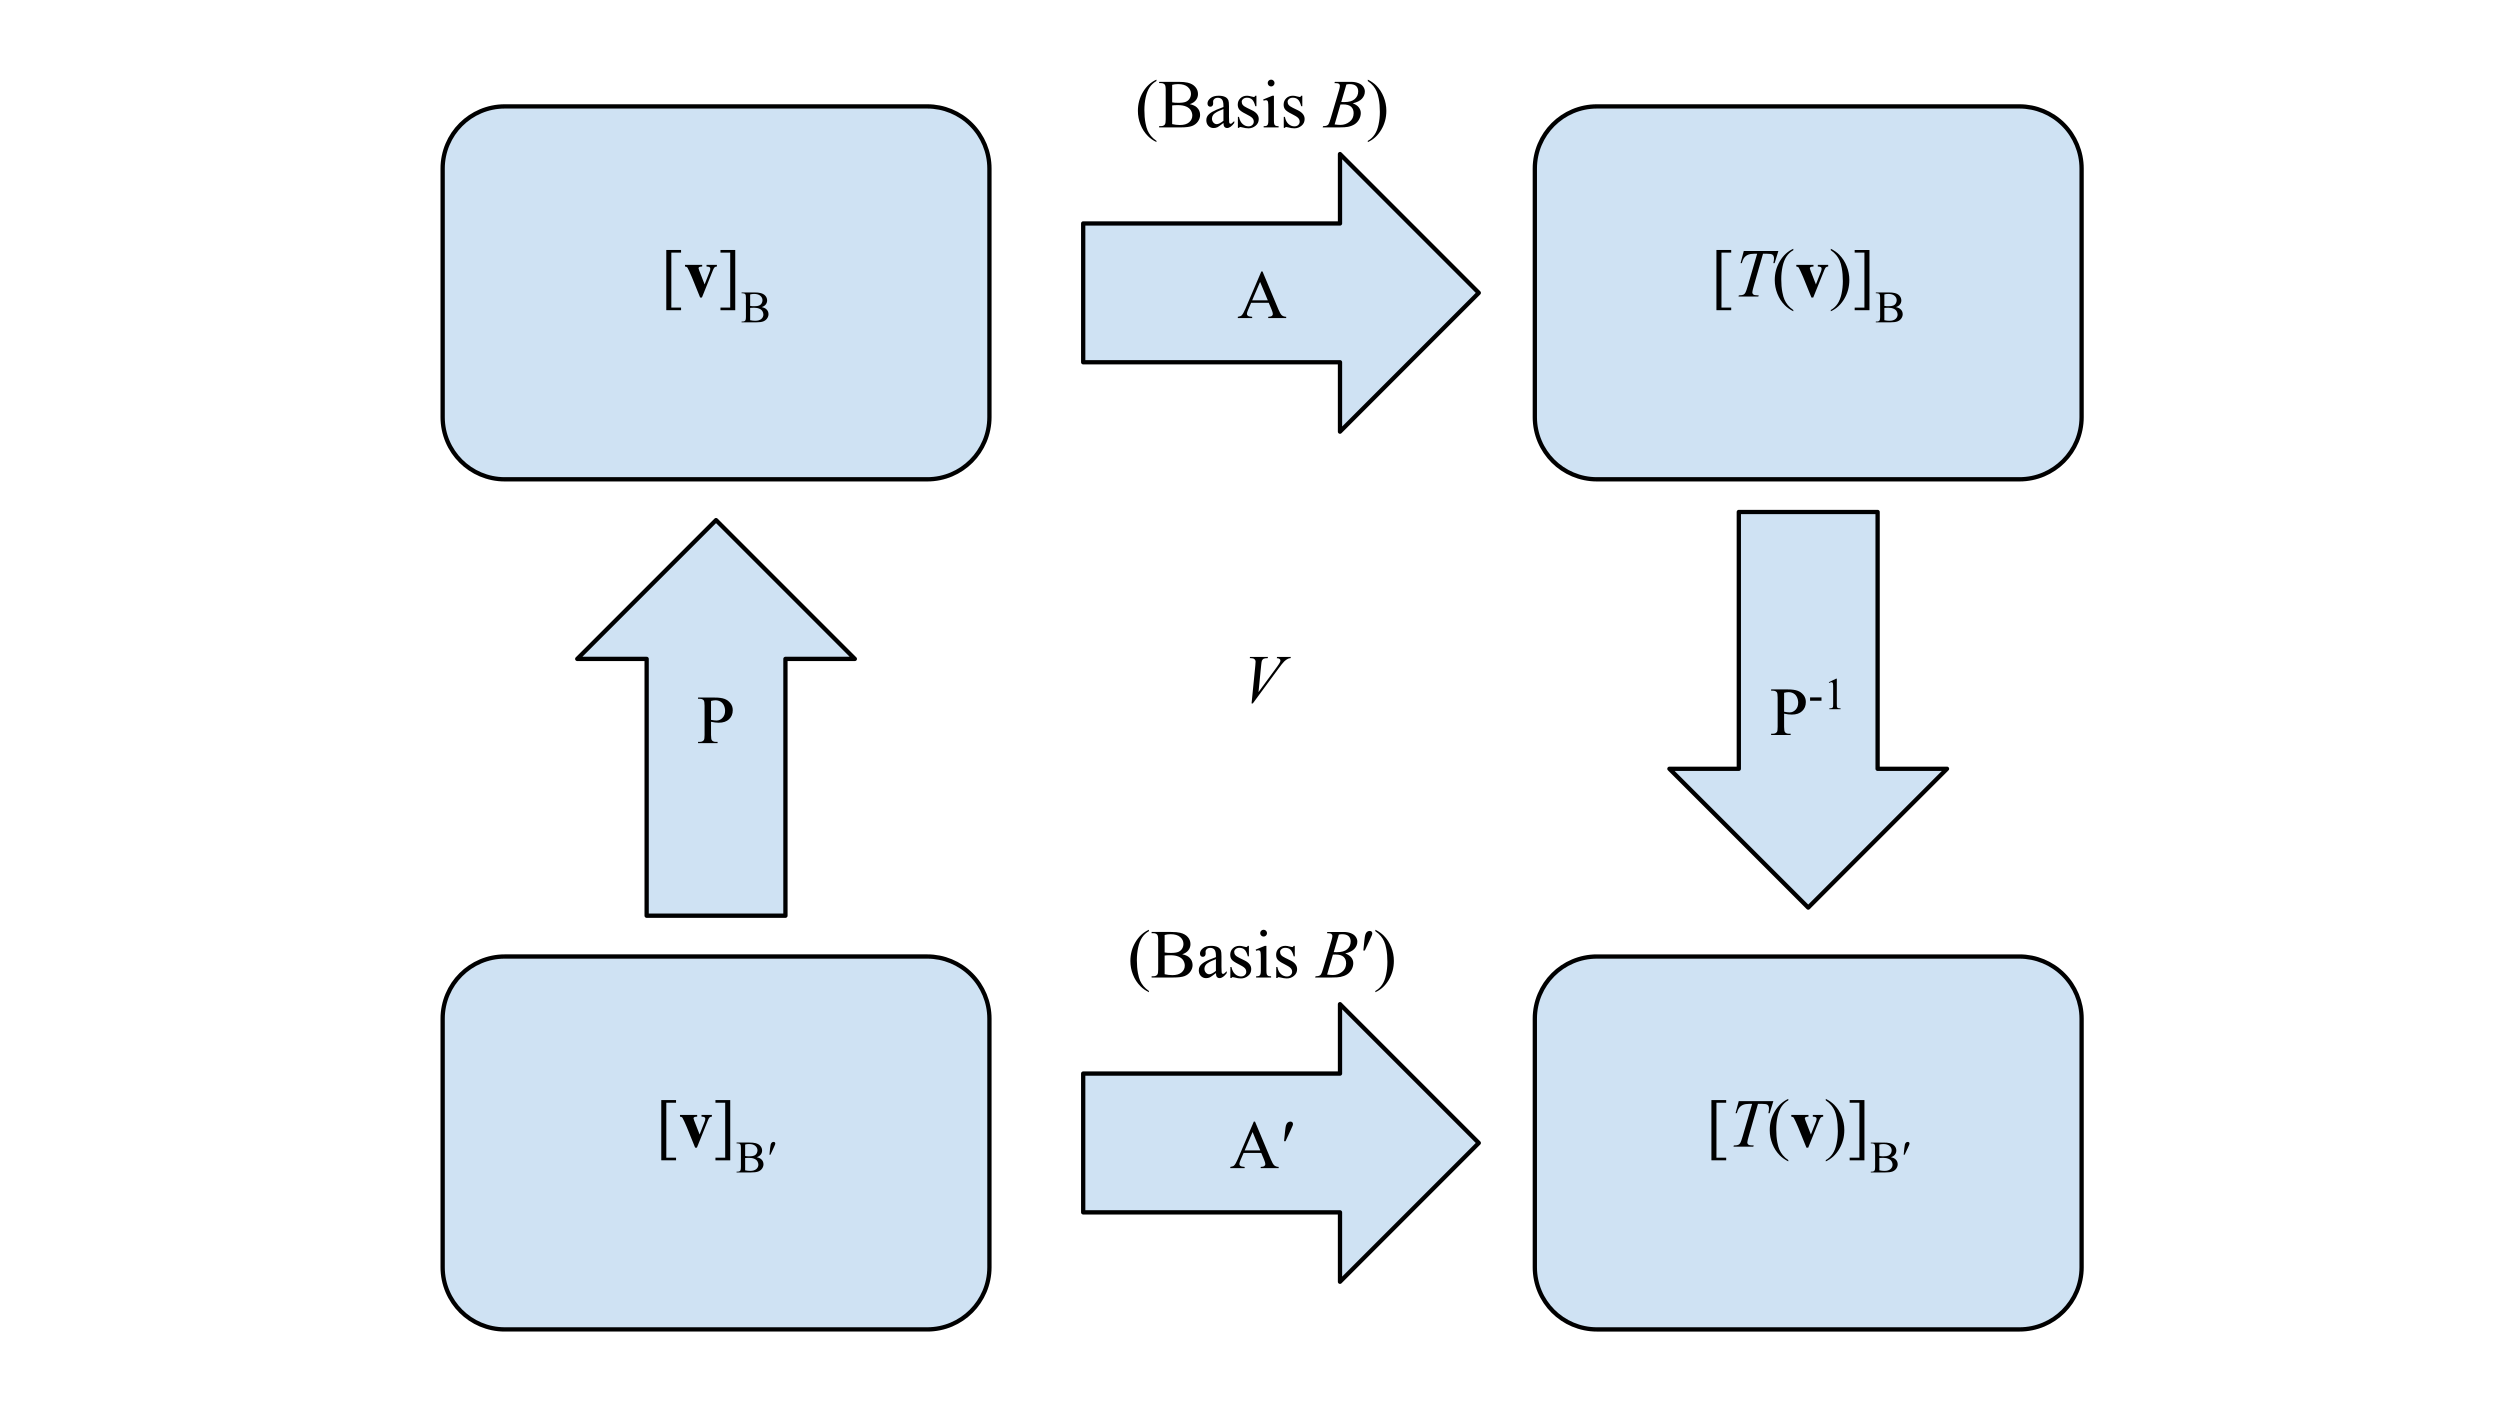
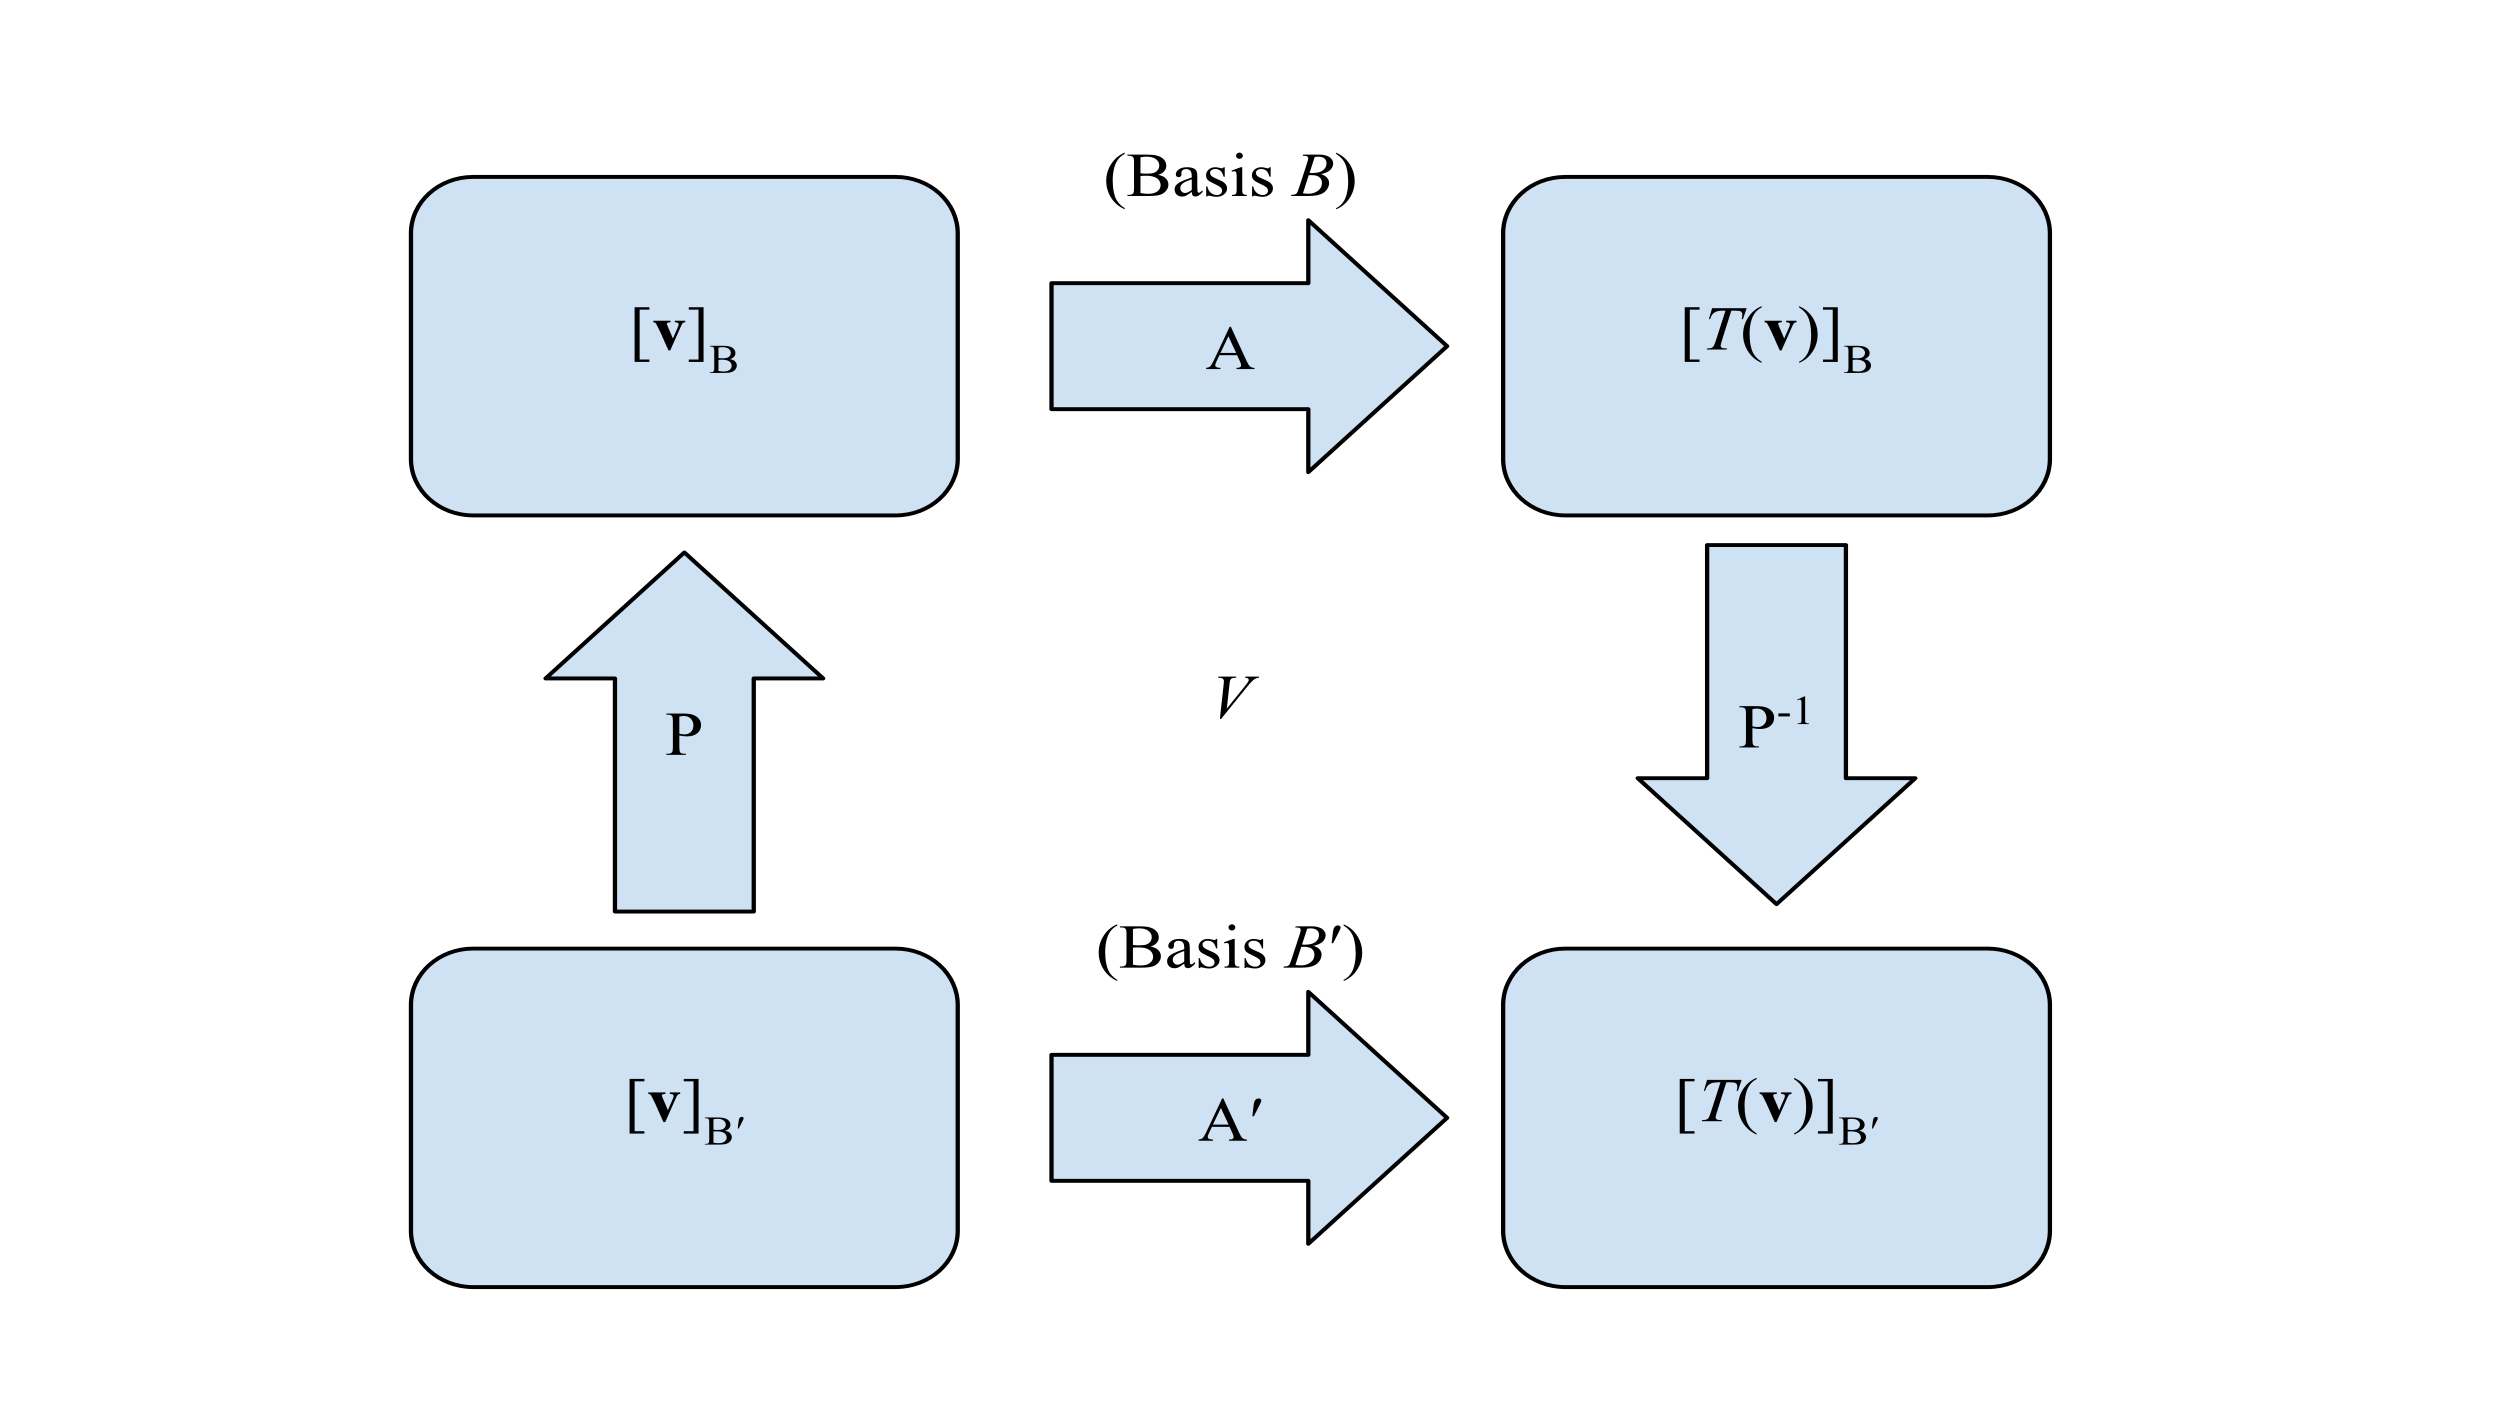
<svg xmlns="http://www.w3.org/2000/svg" version="1.1" viewBox="0 0 1920 1080" fill="none" stroke="none" stroke-linecap="square" stroke-miterlimit="10" id="svg127" width="1920" height="1080">
  <defs id="defs131" />
  <clipPath id="p.0">
    <path d="M 0,0 H 960 V 720 H 0 Z" clip-rule="nonzero" id="path2" />
  </clipPath>
-   <g clip-path="url(#p.0)" id="g125" transform="matrix(1.650879,0,0,1.650879,191.3789,-49.20385)">
+   <g clip-path="url(#p.0)" id="g125" transform="matrix(1.650879,0,0,1.498568,167.043,17.028)">
    <path fill="#000000" fill-opacity="0" d="M 0,0 H 960 V 720 H 0 Z" fill-rule="nonzero" id="path5" />
    <path fill="#cfe2f3" d="m 90,108.218 v 0 c 0,-15.969 12.945,-28.914 28.914,-28.914 h 196.534 c 7.668,0 15.023,3.046 20.445,8.469 5.422,5.422 8.469,12.777 8.469,20.445 v 115.652 c 0,15.969 -12.945,28.914 -28.914,28.914 H 118.914 C 102.945,252.785 90,239.84 90,223.871 Z" fill-rule="nonzero" id="path7" />
    <path stroke="#000000" stroke-width="2" stroke-linejoin="round" stroke-linecap="butt" d="m 90,108.218 v 0 c 0,-15.969 12.945,-28.914 28.914,-28.914 h 196.534 c 7.668,0 15.023,3.046 20.445,8.469 5.422,5.422 8.469,12.777 8.469,20.445 v 115.652 c 0,15.969 -12.945,28.914 -28.914,28.914 H 118.914 C 102.945,252.785 90,239.84 90,223.871 Z" fill-rule="nonzero" id="path9" />
    <path fill="#cfe2f3" d="m 598.087,108.218 v 0 c 0,-15.969 12.945,-28.914 28.914,-28.914 h 196.534 c 7.668,0 15.023,3.046 20.445,8.469 5.422,5.422 8.469,12.777 8.469,20.445 v 115.652 c 0,15.969 -12.945,28.914 -28.914,28.914 h -196.534 c -15.969,0 -28.914,-12.945 -28.914,-28.914 z" fill-rule="nonzero" id="path11" />
    <path stroke="#000000" stroke-width="2" stroke-linejoin="round" stroke-linecap="butt" d="m 598.087,108.218 v 0 c 0,-15.969 12.945,-28.914 28.914,-28.914 h 196.534 c 7.668,0 15.023,3.046 20.445,8.469 5.422,5.422 8.469,12.777 8.469,20.445 v 115.652 c 0,15.969 -12.945,28.914 -28.914,28.914 h -196.534 c -15.969,0 -28.914,-12.945 -28.914,-28.914 z" fill-rule="nonzero" id="path13" />
    <path fill="#000000" fill-opacity="0" d="M 660.701,101.478 H 789.835 V 230.612 H 660.701 Z" fill-rule="nonzero" id="path15" />
    <path fill="#000000" d="m 689.444,174.108 h -6.875 v -28.016 h 6.875 v 1.234 h -4.531 v 25.562 h 4.531 z" fill-rule="nonzero" id="path17" />
    <path fill="#000000" d="m 695.288,146.577 h 16.094 l -1.734,5.625 h -0.594 q 0.297,-1.234 0.297,-2.203 0,-1.141 -0.703,-1.719 -0.531,-0.438 -2.734,-0.438 h -1.672 l -4.188,14.594 q -0.797,2.75 -0.797,3.391 0,0.594 0.5,0.984 0.5,0.375 1.766,0.375 h 0.719 l -0.188,0.578 h -9.219 l 0.172,-0.578 h 0.406 q 1.219,0 1.875,-0.391 0.453,-0.266 0.812,-0.953 0.375,-0.703 1.031,-2.953 l 4.391,-15.047 h -1.266 q -1.828,0 -2.953,0.469 -1.109,0.469 -1.797,1.359 -0.688,0.891 -1.125,2.531 h -0.578 z" fill-rule="nonzero" id="path19" />
    <path fill="#000000" d="m 718.335,174.03 v 0.578 q -2.359,-1.188 -3.938,-2.781 -2.25,-2.266 -3.469,-5.344 -1.219,-3.078 -1.219,-6.391 0,-4.844 2.391,-8.828 2.391,-4 6.234,-5.719 v 0.656 q -1.922,1.062 -3.156,2.906 -1.234,1.844 -1.844,4.672 -0.609,2.828 -0.609,5.906 0,3.344 0.516,6.078 0.406,2.156 0.984,3.453 0.578,1.312 1.547,2.516 0.984,1.203 2.562,2.297 z" fill-rule="nonzero" id="path21" />
    <path fill="#000000" d="m 734.569,153.015 v 0.766 q -0.734,0.062 -1.094,0.391 -0.344,0.312 -0.766,1.375 l -5.109,12.672 h -0.828 l -3.844,-9.484 q -0.359,-0.922 -1.188,-2.688 -0.828,-1.781 -0.891,-1.781 -0.266,-0.359 -1.125,-0.484 v -0.766 h 8 v 0.766 q -0.516,0.062 -0.578,0.062 -1.125,0.094 -1.125,0.766 0,0.234 0.297,1 l 2.531,6.5 2.297,-5.828 q 0.359,-0.906 0.359,-1.438 0,-0.578 -0.375,-0.781 -0.359,-0.219 -1.391,-0.281 v -0.766 z" fill-rule="nonzero" id="path23" />
    <path fill="#000000" d="m 735.772,146.202 v -0.656 q 2.375,1.172 3.953,2.766 2.234,2.281 3.453,5.359 1.219,3.062 1.219,6.391 0,4.844 -2.391,8.828 -2.375,4 -6.234,5.719 v -0.578 q 1.922,-1.078 3.156,-2.922 1.25,-1.828 1.844,-4.656 0.609,-2.844 0.609,-5.922 0,-3.328 -0.516,-6.078 -0.391,-2.156 -0.984,-3.453 -0.578,-1.297 -1.547,-2.5 -0.969,-1.203 -2.562,-2.297 z m 11.109,-0.109 h 6.875 v 28.031 h -6.875 v -1.234 h 4.531 v -25.562 h -4.531 z" fill-rule="nonzero" id="path25" />
    <path fill="#000000" d="m 766.069,172.671 q 1.438,0.312 2.156,0.984 1,0.938 1,2.312 0,1.031 -0.656,1.984 -0.656,0.938 -1.797,1.375 -1.141,0.438 -3.5,0.438 h -6.562 v -0.375 h 0.531 q 0.875,0 1.25,-0.562 0.234,-0.359 0.234,-1.531 v -8.969 q 0,-1.297 -0.297,-1.641 -0.406,-0.453 -1.188,-0.453 h -0.531 v -0.375 h 6.016 q 1.688,0 2.688,0.25 1.547,0.359 2.359,1.312 0.812,0.938 0.812,2.156 0,1.047 -0.641,1.875 -0.641,0.812 -1.875,1.219 z m -5.375,-0.562 q 0.375,0.078 0.859,0.125 0.5,0.031 1.078,0.031 1.5,0 2.25,-0.328 0.75,-0.328 1.141,-0.984 0.406,-0.672 0.406,-1.469 0,-1.219 -1,-2.078 -0.984,-0.859 -2.891,-0.859 -1.031,0 -1.844,0.234 z m 0,6.656 q 1.188,0.266 2.344,0.266 1.859,0 2.828,-0.828 0.984,-0.844 0.984,-2.062 0,-0.812 -0.453,-1.562 -0.438,-0.75 -1.438,-1.172 -0.984,-0.438 -2.453,-0.438 -0.641,0 -1.094,0.031 -0.438,0.016 -0.719,0.062 z" fill-rule="nonzero" id="path27" />
    <path fill="#cfe2f3" d="m 598.087,503.696 v 0 c 0,-15.969 12.945,-28.914 28.914,-28.914 h 196.534 c 7.668,0 15.023,3.046 20.445,8.469 5.422,5.422 8.469,12.777 8.469,20.445 v 115.652 c 0,15.969 -12.945,28.914 -28.914,28.914 h -196.534 c -15.969,0 -28.914,-12.945 -28.914,-28.914 z" fill-rule="nonzero" id="path29" />
    <path stroke="#000000" stroke-width="2" stroke-linejoin="round" stroke-linecap="butt" d="m 598.087,503.696 v 0 c 0,-15.969 12.945,-28.914 28.914,-28.914 h 196.534 c 7.668,0 15.023,3.046 20.445,8.469 5.422,5.422 8.469,12.777 8.469,20.445 v 115.652 c 0,15.969 -12.945,28.914 -28.914,28.914 h -196.534 c -15.969,0 -28.914,-12.945 -28.914,-28.914 z" fill-rule="nonzero" id="path31" />
    <path fill="#000000" fill-opacity="0" d="M 660.701,496.955 H 789.835 V 626.089 H 660.701 Z" fill-rule="nonzero" id="path33" />
    <path fill="#000000" d="m 687.111,569.586 h -6.875 v -28.016 h 6.875 v 1.234 h -4.531 v 25.562 h 4.531 z" fill-rule="nonzero" id="path35" />
    <path fill="#000000" d="m 692.955,542.055 h 16.094 l -1.734,5.625 h -0.594 q 0.297,-1.234 0.297,-2.203 0,-1.141 -0.703,-1.719 -0.531,-0.438 -2.734,-0.438 h -1.672 l -4.188,14.594 q -0.797,2.75 -0.797,3.391 0,0.594 0.5,0.984 0.5,0.375 1.766,0.375 h 0.719 l -0.188,0.578 h -9.219 l 0.172,-0.578 h 0.406 q 1.219,0 1.875,-0.391 0.453,-0.266 0.812,-0.953 0.375,-0.703 1.031,-2.953 l 4.391,-15.047 h -1.266 q -1.828,0 -2.953,0.469 -1.109,0.469 -1.797,1.359 -0.688,0.891 -1.125,2.531 h -0.578 z" fill-rule="nonzero" id="path37" />
    <path fill="#000000" d="m 716.002,569.508 v 0.578 q -2.359,-1.188 -3.938,-2.781 -2.25,-2.266 -3.469,-5.344 -1.219,-3.078 -1.219,-6.391 0,-4.844 2.391,-8.828 2.391,-4 6.234,-5.719 v 0.656 q -1.922,1.062 -3.156,2.906 -1.234,1.844 -1.844,4.672 -0.609,2.828 -0.609,5.906 0,3.344 0.516,6.078 0.406,2.156 0.984,3.453 0.578,1.312 1.547,2.516 0.984,1.203 2.562,2.297 z" fill-rule="nonzero" id="path39" />
    <path fill="#000000" d="m 732.236,548.492 v 0.766 q -0.734,0.062 -1.094,0.391 -0.344,0.312 -0.766,1.375 l -5.109,12.672 h -0.828 l -3.844,-9.484 q -0.359,-0.922 -1.188,-2.688 -0.828,-1.781 -0.891,-1.781 -0.266,-0.359 -1.125,-0.484 v -0.766 h 8 v 0.766 q -0.516,0.062 -0.578,0.062 -1.125,0.094 -1.125,0.766 0,0.234 0.297,1 l 2.531,6.5 2.297,-5.828 q 0.359,-0.906 0.359,-1.438 0,-0.578 -0.375,-0.781 -0.359,-0.219 -1.391,-0.281 v -0.766 z" fill-rule="nonzero" id="path41" />
    <path fill="#000000" d="m 733.439,541.68 v -0.656 q 2.375,1.172 3.953,2.766 2.234,2.281 3.453,5.359 1.219,3.062 1.219,6.391 0,4.844 -2.391,8.828 -2.375,4 -6.234,5.719 v -0.578 q 1.922,-1.078 3.156,-2.922 1.25,-1.828 1.844,-4.656 0.609,-2.844 0.609,-5.922 0,-3.328 -0.516,-6.078 -0.391,-2.156 -0.984,-3.453 -0.578,-1.297 -1.547,-2.5 -0.969,-1.203 -2.562,-2.297 z m 11.109,-0.109 h 6.875 v 28.031 h -6.875 v -1.234 h 4.531 v -25.562 h -4.531 z" fill-rule="nonzero" id="path43" />
    <path fill="#000000" d="m 763.736,568.149 q 1.438,0.312 2.156,0.984 1,0.938 1,2.312 0,1.031 -0.656,1.984 -0.656,0.938 -1.797,1.375 -1.141,0.438 -3.5,0.438 h -6.562 v -0.375 h 0.531 q 0.875,0 1.25,-0.562 0.234,-0.359 0.234,-1.531 v -8.969 q 0,-1.297 -0.297,-1.641 -0.406,-0.453 -1.188,-0.453 h -0.531 v -0.375 h 6.016 q 1.688,0 2.688,0.25 1.547,0.359 2.359,1.312 0.812,0.938 0.812,2.156 0,1.047 -0.641,1.875 -0.641,0.812 -1.875,1.219 z m -5.375,-0.562 q 0.375,0.078 0.859,0.125 0.5,0.031 1.078,0.031 1.5,0 2.25,-0.328 0.75,-0.328 1.141,-0.984 0.406,-0.672 0.406,-1.469 0,-1.219 -1,-2.078 -0.984,-0.859 -2.891,-0.859 -1.031,0 -1.844,0.234 z m 0,6.656 q 1.188,0.266 2.344,0.266 1.859,0 2.828,-0.828 0.984,-0.844 0.984,-2.062 0,-0.812 -0.453,-1.562 -0.438,-0.75 -1.438,-1.172 -0.984,-0.438 -2.453,-0.438 -0.641,0 -1.094,0.031 -0.438,0.016 -0.719,0.062 z m 11.304,-7.234 0.312,-3.031 q 0.141,-1.312 0.266,-1.75 0.203,-0.641 0.547,-0.922 0.359,-0.281 0.797,-0.281 0.375,0 0.578,0.203 0.219,0.203 0.219,0.516 0,0.234 -0.094,0.516 -0.141,0.406 -0.766,1.719 l -1.406,3.031 z" fill-rule="nonzero" id="path45" />
    <path fill="#cfe2f3" d="m 90,503.693 v 0 c 0,-15.969 12.945,-28.914 28.914,-28.914 h 196.534 c 7.668,0 15.023,3.046 20.445,8.469 5.422,5.422 8.469,12.777 8.469,20.445 v 115.652 c 0,15.969 -12.945,28.914 -28.914,28.914 H 118.914 C 102.945,648.26 90,635.315 90,619.346 Z" fill-rule="nonzero" id="path47" />
    <path stroke="#000000" stroke-width="2" stroke-linejoin="round" stroke-linecap="butt" d="m 90,503.693 v 0 c 0,-15.969 12.945,-28.914 28.914,-28.914 h 196.534 c 7.668,0 15.023,3.046 20.445,8.469 5.422,5.422 8.469,12.777 8.469,20.445 v 115.652 c 0,15.969 -12.945,28.914 -28.914,28.914 H 118.914 C 102.945,648.26 90,635.315 90,619.346 Z" fill-rule="nonzero" id="path49" />
    <path fill="#000000" fill-opacity="0" d="M 152.614,496.953 H 281.748 V 626.087 H 152.614 Z" fill-rule="nonzero" id="path51" />
    <path fill="#000000" d="m 198.579,569.583 h -6.875 v -28.016 h 6.875 v 1.234 h -4.531 v 25.562 h 4.531 z" fill-rule="nonzero" id="path53" />
    <path fill="#000000" d="m 215.251,548.49 v 0.766 q -0.734,0.062 -1.094,0.391 -0.344,0.312 -0.766,1.375 l -5.109,12.672 h -0.828 l -3.844,-9.484 q -0.359,-0.922 -1.188,-2.688 -0.828,-1.781 -0.891,-1.781 -0.266,-0.359 -1.125,-0.484 v -0.766 h 8 v 0.766 q -0.516,0.062 -0.578,0.062 -1.125,0.094 -1.125,0.766 0,0.234 0.297,1 l 2.531,6.5 2.297,-5.828 q 0.359,-0.906 0.359,-1.438 0,-0.578 -0.375,-0.781 -0.359,-0.219 -1.391,-0.281 v -0.766 z" fill-rule="nonzero" id="path55" />
    <path fill="#000000" d="m 216.907,541.568 h 6.875 v 28.031 h -6.875 v -1.234 h 4.531 v -25.562 h -4.531 z" fill-rule="nonzero" id="path57" />
    <path fill="#000000" d="m 236.095,568.146 q 1.438,0.312 2.156,0.984 1,0.938 1,2.312 0,1.031 -0.656,1.984 -0.656,0.938 -1.797,1.375 -1.141,0.438 -3.5,0.438 h -6.562 v -0.375 h 0.531 q 0.875,0 1.25,-0.562 0.234,-0.359 0.234,-1.531 v -8.969 q 0,-1.297 -0.297,-1.641 -0.406,-0.453 -1.188,-0.453 h -0.531 v -0.375 h 6.016 q 1.688,0 2.688,0.25 1.547,0.359 2.359,1.312 0.812,0.938 0.812,2.156 0,1.047 -0.641,1.875 -0.641,0.812 -1.875,1.219 z m -5.375,-0.562 q 0.375,0.078 0.859,0.125 0.5,0.031 1.078,0.031 1.5,0 2.25,-0.328 0.75,-0.328 1.141,-0.984 0.406,-0.672 0.406,-1.469 0,-1.219 -1,-2.078 -0.984,-0.859 -2.891,-0.859 -1.031,0 -1.844,0.234 z m 0,6.656 q 1.188,0.266 2.344,0.266 1.859,0 2.828,-0.828 0.984,-0.844 0.984,-2.062 0,-0.812 -0.453,-1.562 -0.438,-0.75 -1.438,-1.172 -0.984,-0.438 -2.453,-0.438 -0.641,0 -1.094,0.031 -0.438,0.016 -0.719,0.062 z m 11.304,-7.234 0.312,-3.031 q 0.141,-1.312 0.266,-1.75 0.203,-0.641 0.547,-0.922 0.359,-0.281 0.797,-0.281 0.375,0 0.578,0.203 0.219,0.203 0.219,0.516 0,0.234 -0.094,0.516 -0.141,0.406 -0.766,1.719 l -1.406,3.031 z" fill-rule="nonzero" id="path59" />
    <path fill="#cfe2f3" d="m 152.614,336.333 64.567,-64.567 64.567,64.567 H 249.465 V 455.798 H 184.898 V 336.333 Z" fill-rule="nonzero" id="path61" />
    <path stroke="#000000" stroke-width="2" stroke-linejoin="round" stroke-linecap="butt" d="m 152.614,336.333 64.567,-64.567 64.567,64.567 H 249.465 V 455.798 H 184.898 V 336.333 Z" fill-rule="nonzero" id="path63" />
    <path fill="#cfe2f3" d="m 660.701,387.449 64.567,64.567 64.567,-64.567 H 757.551 V 267.984 h -64.567 v 119.465 z" fill-rule="nonzero" id="path65" />
    <path stroke="#000000" stroke-width="2" stroke-linejoin="round" stroke-linecap="butt" d="m 660.701,387.449 64.567,64.567 64.567,-64.567 H 757.551 V 267.984 h -64.567 v 119.465 z" fill-rule="nonzero" id="path67" />
    <path fill="#cfe2f3" d="m 507.449,101.478 64.567,64.567 -64.567,64.567 V 198.328 H 387.984 v -64.567 h 119.465 z" fill-rule="nonzero" id="path69" />
    <path stroke="#000000" stroke-width="2" stroke-linejoin="round" stroke-linecap="butt" d="m 507.449,101.478 64.567,64.567 -64.567,64.567 V 198.328 H 387.984 v -64.567 h 119.465 z" fill-rule="nonzero" id="path71" />
    <path fill="#cfe2f3" d="m 507.449,626.089 64.567,-64.567 -64.567,-64.567 v 32.283 H 387.984 v 64.567 h 119.465 z" fill-rule="nonzero" id="path73" />
    <path stroke="#000000" stroke-width="2" stroke-linejoin="round" stroke-linecap="butt" d="m 507.449,626.089 64.567,-64.567 -64.567,-64.567 v 32.283 H 387.984 v 64.567 h 119.465 z" fill-rule="nonzero" id="path75" />
    <path fill="#000000" fill-opacity="0" d="M 152.614,101.478 H 281.748 V 230.612 H 152.614 Z" fill-rule="nonzero" id="path77" />
    <path fill="#000000" d="m 200.912,174.108 h -6.875 v -28.016 h 6.875 v 1.234 h -4.531 v 25.562 h 4.531 z" fill-rule="nonzero" id="path79" />
    <path fill="#000000" d="m 217.584,153.015 v 0.766 q -0.734,0.062 -1.094,0.391 -0.344,0.312 -0.766,1.375 l -5.109,12.672 h -0.828 l -3.844,-9.484 q -0.359,-0.922 -1.188,-2.688 -0.828,-1.781 -0.891,-1.781 -0.266,-0.359 -1.125,-0.484 v -0.766 h 8 v 0.766 q -0.516,0.062 -0.578,0.062 -1.125,0.094 -1.125,0.766 0,0.234 0.297,1 l 2.531,6.5 2.297,-5.828 q 0.359,-0.906 0.359,-1.438 0,-0.578 -0.375,-0.781 -0.359,-0.219 -1.391,-0.281 v -0.766 z" fill-rule="nonzero" id="path81" />
    <path fill="#000000" d="m 219.24,146.093 h 6.875 v 28.031 h -6.875 v -1.234 h 4.531 v -25.562 h -4.531 z" fill-rule="nonzero" id="path83" />
    <path fill="#000000" d="m 238.428,172.671 q 1.438,0.312 2.156,0.984 1,0.938 1,2.312 0,1.031 -0.656,1.984 -0.656,0.938 -1.797,1.375 -1.141,0.438 -3.5,0.438 h -6.562 v -0.375 h 0.531 q 0.875,0 1.25,-0.562 0.234,-0.359 0.234,-1.531 v -8.969 q 0,-1.297 -0.297,-1.641 -0.406,-0.453 -1.188,-0.453 h -0.531 v -0.375 h 6.016 q 1.688,0 2.688,0.25 1.547,0.359 2.359,1.312 0.812,0.938 0.812,2.156 0,1.047 -0.641,1.875 -0.641,0.812 -1.875,1.219 z m -5.375,-0.562 q 0.375,0.078 0.859,0.125 0.5,0.031 1.078,0.031 1.5,0 2.25,-0.328 0.75,-0.328 1.141,-0.984 0.406,-0.672 0.406,-1.469 0,-1.219 -1,-2.078 -0.984,-0.859 -2.891,-0.859 -1.031,0 -1.844,0.234 z m 0,6.656 q 1.188,0.266 2.344,0.266 1.859,0 2.828,-0.828 0.984,-0.844 0.984,-2.062 0,-0.812 -0.453,-1.562 -0.438,-0.75 -1.438,-1.172 -0.984,-0.438 -2.453,-0.438 -0.641,0 -1.094,0.031 -0.438,0.016 -0.719,0.062 z" fill-rule="nonzero" id="path85" />
    <path fill="#000000" fill-opacity="0" d="m 440.579,139.304 h 61.291 v 53.48 h -61.291 z" fill-rule="nonzero" id="path87" />
    <path fill="#000000" d="m 474.31,170.671 h -8.203 l -1.438,3.344 q -0.531,1.234 -0.531,1.844 0,0.484 0.453,0.859 0.469,0.359 2,0.469 v 0.578 h -6.672 v -0.578 q 1.328,-0.234 1.719,-0.609 0.797,-0.75 1.766,-3.047 l 7.453,-17.438 h 0.547 l 7.375,17.625 q 0.891,2.125 1.609,2.766 0.734,0.625 2.031,0.703 v 0.578 h -8.359 v -0.578 q 1.266,-0.062 1.703,-0.422 0.453,-0.359 0.453,-0.875 0,-0.688 -0.625,-2.172 z m -0.438,-1.156 -3.594,-8.562 -3.688,8.562 z" fill-rule="nonzero" id="path89" />
    <path fill="#000000" fill-opacity="0" d="m 186.535,337.043 h 61.291 v 53.48 h -61.291 z" fill-rule="nonzero" id="path91" />
    <path fill="#000000" d="m 214.845,365.582 v 6.172 q 0,2 0.438,2.484 0.594,0.688 1.797,0.688 h 0.812 v 0.578 h -9.078 v -0.578 h 0.797 q 1.344,0 1.922,-0.875 0.312,-0.484 0.312,-2.297 v -13.688 q 0,-2 -0.422,-2.484 -0.609,-0.688 -1.812,-0.688 h -0.797 v -0.578 h 7.766 q 2.844,0 4.484,0.594 1.641,0.578 2.766,1.969 1.125,1.391 1.125,3.297 0,2.594 -1.719,4.219 -1.703,1.625 -4.828,1.625 -0.766,0 -1.656,-0.109 -0.891,-0.109 -1.906,-0.328 z m 0,-0.891 q 0.828,0.156 1.469,0.234 0.641,0.078 1.094,0.078 1.625,0 2.797,-1.25 1.188,-1.266 1.188,-3.266 0,-1.375 -0.562,-2.547 -0.562,-1.188 -1.594,-1.766 -1.031,-0.594 -2.344,-0.594 -0.797,0 -2.047,0.297 z" fill-rule="nonzero" id="path93" />
    <path fill="#000000" fill-opacity="0" d="m 440.58,534.782 h 61.291 v 53.48 h -61.291 z" fill-rule="nonzero" id="path95" />
    <path fill="#000000" d="m 470.812,566.149 h -8.203 l -1.438,3.344 q -0.531,1.234 -0.531,1.844 0,0.484 0.453,0.859 0.469,0.359 2,0.469 v 0.578 h -6.672 v -0.578 q 1.328,-0.234 1.719,-0.609 0.797,-0.75 1.766,-3.047 l 7.453,-17.438 h 0.547 l 7.375,17.625 q 0.891,2.125 1.609,2.766 0.734,0.625 2.031,0.703 v 0.578 h -8.359 v -0.578 q 1.266,-0.062 1.703,-0.422 0.453,-0.359 0.453,-0.875 0,-0.688 -0.625,-2.172 z m -0.438,-1.156 -3.594,-8.562 -3.688,8.562 z m 11.047,-4.297 0.484,-4.625 q 0.203,-1.984 0.406,-2.672 0.297,-0.969 0.828,-1.391 0.547,-0.438 1.219,-0.438 0.562,0 0.891,0.312 0.328,0.312 0.328,0.797 0,0.359 -0.156,0.781 -0.203,0.609 -1.156,2.625 l -2.156,4.609 z" fill-rule="nonzero" id="path97" />
    <path fill="#000000" fill-opacity="0" d="m 694.625,333.26 h 61.291 v 53.48 H 694.625 Z" fill-rule="nonzero" id="path99" />
    <path fill="#000000" d="m 714.051,361.798 v 6.172 q 0,2 0.438,2.484 0.594,0.688 1.797,0.688 h 0.812 v 0.578 h -9.078 v -0.578 h 0.797 q 1.344,0 1.922,-0.875 0.312,-0.484 0.312,-2.297 v -13.688 q 0,-2 -0.422,-2.484 -0.609,-0.688 -1.812,-0.688 h -0.797 v -0.578 h 7.766 q 2.844,0 4.484,0.594 1.641,0.578 2.766,1.969 1.125,1.391 1.125,3.297 0,2.594 -1.719,4.219 -1.703,1.625 -4.828,1.625 -0.766,0 -1.656,-0.109 -0.891,-0.109 -1.906,-0.328 z m 0,-0.891 q 0.828,0.156 1.469,0.234 0.641,0.078 1.094,0.078 1.625,0 2.797,-1.25 1.188,-1.266 1.188,-3.266 0,-1.375 -0.562,-2.547 -0.562,-1.188 -1.594,-1.766 -1.031,-0.594 -2.344,-0.594 -0.797,0 -2.047,0.297 z" fill-rule="nonzero" id="path101" />
    <path fill="#000000" d="m 726.129,354.236 h 5.312 v 1.547 h -5.312 z m 8.727,-7.062 3.375,-1.641 h 0.344 v 11.734 q 0,1.172 0.094,1.469 0.094,0.281 0.406,0.438 0.312,0.141 1.25,0.172 v 0.375 h -5.234 v -0.375 q 0.984,-0.031 1.266,-0.172 0.297,-0.156 0.406,-0.406 0.109,-0.25 0.109,-1.5 v -7.5 q 0,-1.516 -0.094,-1.953 -0.078,-0.328 -0.266,-0.484 -0.188,-0.156 -0.453,-0.156 -0.375,0 -1.062,0.328 z" fill-rule="nonzero" id="path103" />
    <path fill="#000000" fill-opacity="0" d="m 434.705,314.224 h 73.039 v 61.291 H 434.705 Z" fill-rule="nonzero" id="path105" />
    <path fill="#000000" d="m 466.31,357.074 1.75,-17.641 q 0.125,-1.344 0.125,-1.812 0,-0.703 -0.531,-1.172 -0.516,-0.469 -1.641,-0.469 h -0.562 l 0.156,-0.578 h 8.359 l -0.172,0.578 q -1.359,0.016 -1.875,0.281 -0.5,0.266 -0.797,0.906 -0.156,0.344 -0.328,1.953 l -1.25,12.641 8.266,-11.281 q 1.344,-1.828 1.688,-2.547 0.234,-0.484 0.234,-0.844 0,-0.422 -0.359,-0.734 -0.359,-0.312 -1.344,-0.375 l 0.188,-0.578 h 6.375 l -0.156,0.578 q -0.766,0.062 -1.219,0.297 -0.859,0.406 -1.719,1.234 -0.844,0.828 -2.688,3.344 l -11.938,16.219 z" fill-rule="nonzero" id="path107" />
    <path fill="#000000" fill-opacity="0" d="M 349.27,53.226 H 593.176 V 101.478 H 349.27 Z" fill-rule="nonzero" id="path109" />
    <path fill="#000000" d="m 422.059,95.337 v 0.578 q -2.359,-1.188 -3.938,-2.781 -2.25,-2.266 -3.469,-5.344 -1.219,-3.078 -1.219,-6.391 0,-4.844 2.391,-8.828 2.391,-4 6.234,-5.719 v 0.656 q -1.922,1.062 -3.156,2.906 -1.234,1.844 -1.844,4.672 -0.609,2.828 -0.609,5.906 0,3.344 0.516,6.078 0.406,2.156 0.984,3.453 0.578,1.312 1.547,2.516 0.984,1.203 2.562,2.297 z m 15.5,-17.078 q 2.203,0.469 3.297,1.5 1.516,1.438 1.516,3.516 0,1.578 -1,3.031 -1,1.438 -2.75,2.109 -1.734,0.656 -5.312,0.656 h -10 V 88.494 h 0.797 q 1.328,0 1.906,-0.844 0.359,-0.547 0.359,-2.328 v -13.688 q 0,-1.969 -0.453,-2.484 -0.609,-0.688 -1.812,-0.688 h -0.797 v -0.578 h 9.156 q 2.562,0 4.109,0.375 2.344,0.562 3.578,2 1.234,1.422 1.234,3.281 0,1.594 -0.969,2.859 -0.969,1.25 -2.859,1.859 z m -8.188,-0.844 q 0.578,0.109 1.312,0.172 0.75,0.047 1.641,0.047 2.281,0 3.422,-0.484 1.156,-0.5 1.766,-1.516 0.609,-1.016 0.609,-2.219 0,-1.859 -1.516,-3.172 -1.516,-1.312 -4.422,-1.312 -1.562,0 -2.812,0.344 z m 0,10.125 q 1.812,0.422 3.578,0.422 2.828,0 4.312,-1.266 1.484,-1.281 1.484,-3.156 0,-1.234 -0.672,-2.375 -0.672,-1.141 -2.188,-1.797 -1.516,-0.656 -3.75,-0.656 -0.969,0 -1.656,0.031 -0.688,0.031 -1.109,0.109 z m 23.859,-0.531 q -2.203,1.703 -2.766,1.969 -0.844,0.391 -1.797,0.391 -1.484,0 -2.453,-1.016 -0.953,-1.016 -0.953,-2.672 0,-1.047 0.469,-1.812 0.641,-1.062 2.219,-2 1.594,-0.938 5.281,-2.281 v -0.562 q 0,-2.141 -0.688,-2.938 -0.672,-0.797 -1.969,-0.797 -0.984,0 -1.562,0.531 -0.594,0.531 -0.594,1.219 l 0.031,0.906 q 0,0.719 -0.375,1.109 -0.359,0.391 -0.953,0.391 -0.578,0 -0.953,-0.406 -0.359,-0.406 -0.359,-1.109 0,-1.344 1.375,-2.469 1.375,-1.125 3.859,-1.125 1.906,0 3.125,0.641 0.922,0.484 1.359,1.516 0.281,0.672 0.281,2.75 v 4.859 q 0,2.047 0.078,2.516 0.078,0.453 0.25,0.609 0.188,0.156 0.422,0.156 0.25,0 0.438,-0.109 0.328,-0.203 1.266,-1.141 v 0.875 q -1.75,2.344 -3.344,2.344 -0.766,0 -1.219,-0.531 -0.453,-0.531 -0.469,-1.812 z m 0,-1.016 v -5.453 q -2.359,0.938 -3.047,1.328 -1.234,0.688 -1.766,1.438 -0.531,0.75 -0.531,1.641 0,1.125 0.672,1.875 0.672,0.734 1.547,0.734 1.188,0 3.125,-1.562 z m 15.344,-11.656 v 4.875 h -0.516 q -0.594,-2.297 -1.531,-3.125 -0.922,-0.828 -2.359,-0.828 -1.094,0 -1.766,0.578 -0.672,0.578 -0.672,1.281 0,0.875 0.5,1.5 0.484,0.641 1.969,1.359 l 2.281,1.109 q 3.172,1.547 3.172,4.078 0,1.953 -1.484,3.156 -1.469,1.188 -3.297,1.188 -1.312,0 -3,-0.469 -0.516,-0.156 -0.844,-0.156 -0.359,0 -0.562,0.406 h -0.516 V 84.181 h 0.516 q 0.438,2.188 1.672,3.297 1.234,1.109 2.766,1.109 1.078,0 1.75,-0.625 0.688,-0.641 0.688,-1.531 0,-1.078 -0.766,-1.812 -0.75,-0.734 -3.016,-1.859 -2.266,-1.125 -2.969,-2.031 -0.703,-0.891 -0.703,-2.25 0,-1.766 1.203,-2.953 1.219,-1.188 3.141,-1.188 0.844,0 2.047,0.359 0.797,0.234 1.062,0.234 0.25,0 0.391,-0.109 0.141,-0.109 0.328,-0.484 z m 6.844,-7.484 q 0.656,0 1.109,0.469 0.469,0.453 0.469,1.109 0,0.656 -0.469,1.125 -0.453,0.469 -1.109,0.469 -0.656,0 -1.125,-0.469 -0.469,-0.469 -0.469,-1.125 0,-0.656 0.453,-1.109 0.469,-0.469 1.141,-0.469 z m 1.297,7.484 v 11.5 q 0,1.344 0.188,1.797 0.203,0.438 0.578,0.656 0.391,0.219 1.406,0.219 v 0.562 h -6.953 v -0.562 q 1.047,0 1.406,-0.203 0.359,-0.203 0.562,-0.672 0.219,-0.469 0.219,-1.797 v -5.516 q 0,-2.328 -0.141,-3.016 -0.109,-0.5 -0.344,-0.688 -0.234,-0.203 -0.641,-0.203 -0.438,0 -1.062,0.234 l -0.219,-0.562 4.312,-1.75 z m 13.203,0 v 4.875 h -0.516 q -0.594,-2.297 -1.531,-3.125 -0.922,-0.828 -2.359,-0.828 -1.094,0 -1.766,0.578 -0.672,0.578 -0.672,1.281 0,0.875 0.5,1.5 0.484,0.641 1.969,1.359 l 2.281,1.109 q 3.172,1.547 3.172,4.078 0,1.953 -1.484,3.156 -1.469,1.188 -3.297,1.188 -1.312,0 -3,-0.469 -0.516,-0.156 -0.844,-0.156 -0.359,0 -0.562,0.406 h -0.516 V 84.181 h 0.516 q 0.438,2.188 1.672,3.297 1.234,1.109 2.766,1.109 1.078,0 1.75,-0.625 0.688,-0.641 0.688,-1.531 0,-1.078 -0.766,-1.812 -0.75,-0.734 -3.016,-1.859 -2.266,-1.125 -2.969,-2.031 -0.703,-0.891 -0.703,-2.25 0,-1.766 1.203,-2.953 1.219,-1.188 3.141,-1.188 0.844,0 2.047,0.359 0.797,0.234 1.062,0.234 0.25,0 0.391,-0.109 0.141,-0.109 0.328,-0.484 z" fill-rule="nonzero" id="path111" />
    <path fill="#000000" d="m 504.856,68.462 0.219,-0.578 h 7.562 q 1.906,0 3.391,0.594 1.5,0.594 2.234,1.656 0.75,1.062 0.75,2.25 0,1.828 -1.328,3.312 -1.312,1.469 -4.297,2.172 1.922,0.719 2.828,1.906 0.906,1.188 0.906,2.609 0,1.578 -0.812,3.016 -0.812,1.438 -2.094,2.234 -1.266,0.797 -3.062,1.172 -1.281,0.266 -4,0.266 h -7.766 l 0.203,-0.578 q 1.219,-0.031 1.656,-0.234 0.625,-0.266 0.891,-0.703 0.375,-0.594 1,-2.719 l 3.797,-12.828 q 0.484,-1.625 0.484,-2.281 0,-0.578 -0.438,-0.906 -0.422,-0.344 -1.625,-0.344 -0.266,0 -0.5,-0.016 z m 3.172,8.797 q 1.016,0.031 1.469,0.031 3.25,0 4.828,-1.406 1.594,-1.422 1.594,-3.547 0,-1.609 -0.969,-2.5 -0.969,-0.906 -3.094,-0.906 -0.562,0 -1.438,0.188 z m -3.078,10.438 q 1.688,0.219 2.641,0.219 2.438,0 4.312,-1.469 1.891,-1.469 1.891,-3.984 0,-1.922 -1.172,-3 -1.156,-1.078 -3.75,-1.078 -0.5,0 -1.219,0.047 z" fill-rule="nonzero" id="path113" />
    <path fill="#000000" d="m 520.387,67.509 v -0.656 q 2.375,1.172 3.953,2.766 2.234,2.281 3.453,5.359 1.219,3.062 1.219,6.391 0,4.844 -2.391,8.828 -2.375,4 -6.234,5.719 v -0.578 q 1.922,-1.078 3.156,-2.922 1.25,-1.828 1.844,-4.656 0.609,-2.844 0.609,-5.922 0,-3.328 -0.516,-6.078 -0.391,-2.156 -0.984,-3.453 -0.578,-1.297 -1.547,-2.5 -0.969,-1.203 -2.562,-2.297 z" fill-rule="nonzero" id="path115" />
    <path fill="#000000" fill-opacity="0" d="m 349.272,448.703 h 243.906 v 48.252 H 349.272 Z" fill-rule="nonzero" id="path117" />
    <path fill="#000000" d="m 418.56,490.815 v 0.578 q -2.359,-1.188 -3.938,-2.781 -2.25,-2.266 -3.469,-5.344 -1.219,-3.078 -1.219,-6.391 0,-4.844 2.391,-8.828 2.391,-4 6.234,-5.719 v 0.656 q -1.922,1.062 -3.156,2.906 -1.234,1.844 -1.844,4.672 -0.609,2.828 -0.609,5.906 0,3.344 0.516,6.078 0.406,2.156 0.984,3.453 0.578,1.312 1.547,2.516 0.984,1.203 2.562,2.297 z m 15.5,-17.078 q 2.203,0.469 3.297,1.5 1.516,1.438 1.516,3.516 0,1.578 -1,3.031 -1,1.438 -2.75,2.109 -1.734,0.656 -5.312,0.656 h -10 v -0.578 h 0.797 q 1.328,0 1.906,-0.844 0.359,-0.547 0.359,-2.328 v -13.688 q 0,-1.969 -0.453,-2.484 -0.609,-0.688 -1.812,-0.688 h -0.797 v -0.578 h 9.156 q 2.562,0 4.109,0.375 2.344,0.562 3.578,2 1.234,1.422 1.234,3.281 0,1.594 -0.969,2.859 -0.969,1.25 -2.859,1.859 z m -8.188,-0.844 q 0.578,0.109 1.312,0.172 0.75,0.047 1.641,0.047 2.281,0 3.422,-0.484 1.156,-0.5 1.766,-1.516 0.609,-1.016 0.609,-2.219 0,-1.859 -1.516,-3.172 -1.516,-1.312 -4.422,-1.312 -1.562,0 -2.812,0.344 z m 0,10.125 q 1.812,0.422 3.578,0.422 2.828,0 4.312,-1.266 1.484,-1.281 1.484,-3.156 0,-1.234 -0.672,-2.375 -0.672,-1.141 -2.188,-1.797 -1.516,-0.656 -3.75,-0.656 -0.969,0 -1.656,0.031 -0.688,0.031 -1.109,0.109 z m 23.859,-0.531 q -2.203,1.703 -2.766,1.969 -0.844,0.391 -1.797,0.391 -1.484,0 -2.453,-1.016 -0.953,-1.016 -0.953,-2.672 0,-1.047 0.469,-1.812 0.641,-1.062 2.219,-2 1.594,-0.938 5.281,-2.281 v -0.562 q 0,-2.141 -0.688,-2.938 -0.672,-0.797 -1.969,-0.797 -0.984,0 -1.562,0.531 -0.594,0.531 -0.594,1.219 l 0.031,0.906 q 0,0.719 -0.375,1.109 -0.359,0.391 -0.953,0.391 -0.578,0 -0.953,-0.406 -0.359,-0.406 -0.359,-1.109 0,-1.344 1.375,-2.469 1.375,-1.125 3.859,-1.125 1.906,0 3.125,0.641 0.922,0.484 1.359,1.516 0.281,0.672 0.281,2.75 v 4.859 q 0,2.047 0.078,2.516 0.078,0.453 0.25,0.609 0.188,0.156 0.422,0.156 0.25,0 0.438,-0.109 0.328,-0.203 1.266,-1.141 v 0.875 q -1.75,2.344 -3.344,2.344 -0.766,0 -1.219,-0.531 -0.453,-0.531 -0.469,-1.812 z m 0,-1.016 v -5.453 q -2.359,0.938 -3.047,1.328 -1.234,0.688 -1.766,1.438 -0.531,0.75 -0.531,1.641 0,1.125 0.672,1.875 0.672,0.734 1.547,0.734 1.188,0 3.125,-1.562 z m 15.344,-11.656 v 4.875 h -0.516 q -0.594,-2.297 -1.531,-3.125 -0.922,-0.828 -2.359,-0.828 -1.094,0 -1.766,0.578 -0.672,0.578 -0.672,1.281 0,0.875 0.5,1.5 0.484,0.641 1.969,1.359 l 2.281,1.109 q 3.172,1.547 3.172,4.078 0,1.953 -1.484,3.156 -1.469,1.188 -3.297,1.188 -1.312,0 -3,-0.469 -0.516,-0.156 -0.844,-0.156 -0.359,0 -0.562,0.406 h -0.516 v -5.109 h 0.516 q 0.438,2.188 1.672,3.297 1.234,1.109 2.766,1.109 1.078,0 1.75,-0.625 0.688,-0.641 0.688,-1.531 0,-1.078 -0.766,-1.812 -0.75,-0.734 -3.016,-1.859 -2.266,-1.125 -2.969,-2.031 -0.703,-0.891 -0.703,-2.25 0,-1.766 1.203,-2.953 1.219,-1.188 3.141,-1.188 0.844,0 2.047,0.359 0.797,0.234 1.062,0.234 0.25,0 0.391,-0.109 0.141,-0.109 0.328,-0.484 z m 6.844,-7.484 q 0.656,0 1.109,0.469 0.469,0.453 0.469,1.109 0,0.656 -0.469,1.125 -0.453,0.469 -1.109,0.469 -0.656,0 -1.125,-0.469 -0.469,-0.469 -0.469,-1.125 0,-0.656 0.453,-1.109 0.469,-0.469 1.141,-0.469 z m 1.297,7.484 v 11.5 q 0,1.344 0.188,1.797 0.203,0.438 0.578,0.656 0.391,0.219 1.406,0.219 v 0.562 h -6.953 v -0.562 q 1.047,0 1.406,-0.203 0.359,-0.203 0.562,-0.672 0.219,-0.469 0.219,-1.797 v -5.516 q 0,-2.328 -0.141,-3.016 -0.109,-0.5 -0.344,-0.688 -0.234,-0.203 -0.641,-0.203 -0.438,0 -1.062,0.234 l -0.219,-0.562 4.312,-1.75 z m 13.203,0 v 4.875 h -0.516 q -0.594,-2.297 -1.531,-3.125 -0.922,-0.828 -2.359,-0.828 -1.094,0 -1.766,0.578 -0.672,0.578 -0.672,1.281 0,0.875 0.5,1.5 0.484,0.641 1.969,1.359 l 2.281,1.109 q 3.172,1.547 3.172,4.078 0,1.953 -1.484,3.156 -1.469,1.188 -3.297,1.188 -1.312,0 -3,-0.469 -0.516,-0.156 -0.844,-0.156 -0.359,0 -0.562,0.406 h -0.516 v -5.109 h 0.516 q 0.438,2.188 1.672,3.297 1.234,1.109 2.766,1.109 1.078,0 1.75,-0.625 0.688,-0.641 0.688,-1.531 0,-1.078 -0.766,-1.812 -0.75,-0.734 -3.016,-1.859 -2.266,-1.125 -2.969,-2.031 -0.703,-0.891 -0.703,-2.25 0,-1.766 1.203,-2.953 1.219,-1.188 3.141,-1.188 0.844,0 2.047,0.359 0.797,0.234 1.062,0.234 0.25,0 0.391,-0.109 0.141,-0.109 0.328,-0.484 z" fill-rule="nonzero" id="path119" />
    <path fill="#000000" d="m 501.357,463.94 0.219,-0.578 h 7.562 q 1.906,0 3.391,0.594 1.5,0.594 2.234,1.656 0.75,1.062 0.75,2.25 0,1.828 -1.328,3.312 -1.312,1.469 -4.297,2.172 1.922,0.719 2.828,1.906 0.906,1.188 0.906,2.609 0,1.578 -0.812,3.016 -0.812,1.438 -2.094,2.234 -1.266,0.797 -3.062,1.172 -1.281,0.266 -4,0.266 h -7.766 l 0.203,-0.578 q 1.219,-0.031 1.656,-0.234 0.625,-0.266 0.891,-0.703 0.375,-0.594 1,-2.719 l 3.797,-12.828 q 0.484,-1.625 0.484,-2.281 0,-0.578 -0.438,-0.906 -0.422,-0.344 -1.625,-0.344 -0.266,0 -0.5,-0.016 z m 3.172,8.797 q 1.016,0.031 1.469,0.031 3.25,0 4.828,-1.406 1.594,-1.422 1.594,-3.547 0,-1.609 -0.969,-2.5 -0.969,-0.906 -3.094,-0.906 -0.562,0 -1.438,0.188 z m -3.078,10.438 q 1.688,0.219 2.641,0.219 2.438,0 4.312,-1.469 1.891,-1.469 1.891,-3.984 0,-1.922 -1.172,-3 -1.156,-1.078 -3.75,-1.078 -0.5,0 -1.219,0.047 z" fill-rule="nonzero" id="path121" />
    <path fill="#000000" d="m 518.31,472.003 0.484,-4.625 q 0.203,-1.984 0.406,-2.672 0.297,-0.969 0.828,-1.391 0.547,-0.438 1.219,-0.438 0.562,0 0.891,0.312 0.328,0.312 0.328,0.797 0,0.359 -0.156,0.781 -0.203,0.609 -1.156,2.625 l -2.156,4.609 z m 5.578,-9.016 v -0.656 q 2.375,1.172 3.953,2.766 2.234,2.281 3.453,5.359 1.219,3.062 1.219,6.391 0,4.844 -2.391,8.828 -2.375,4 -6.234,5.719 v -0.578 q 1.922,-1.078 3.156,-2.922 1.25,-1.828 1.844,-4.656 0.609,-2.844 0.609,-5.922 0,-3.328 -0.516,-6.078 -0.391,-2.156 -0.984,-3.453 -0.578,-1.297 -1.547,-2.5 -0.969,-1.203 -2.562,-2.297 z" fill-rule="nonzero" id="path123" />
  </g>
</svg>
